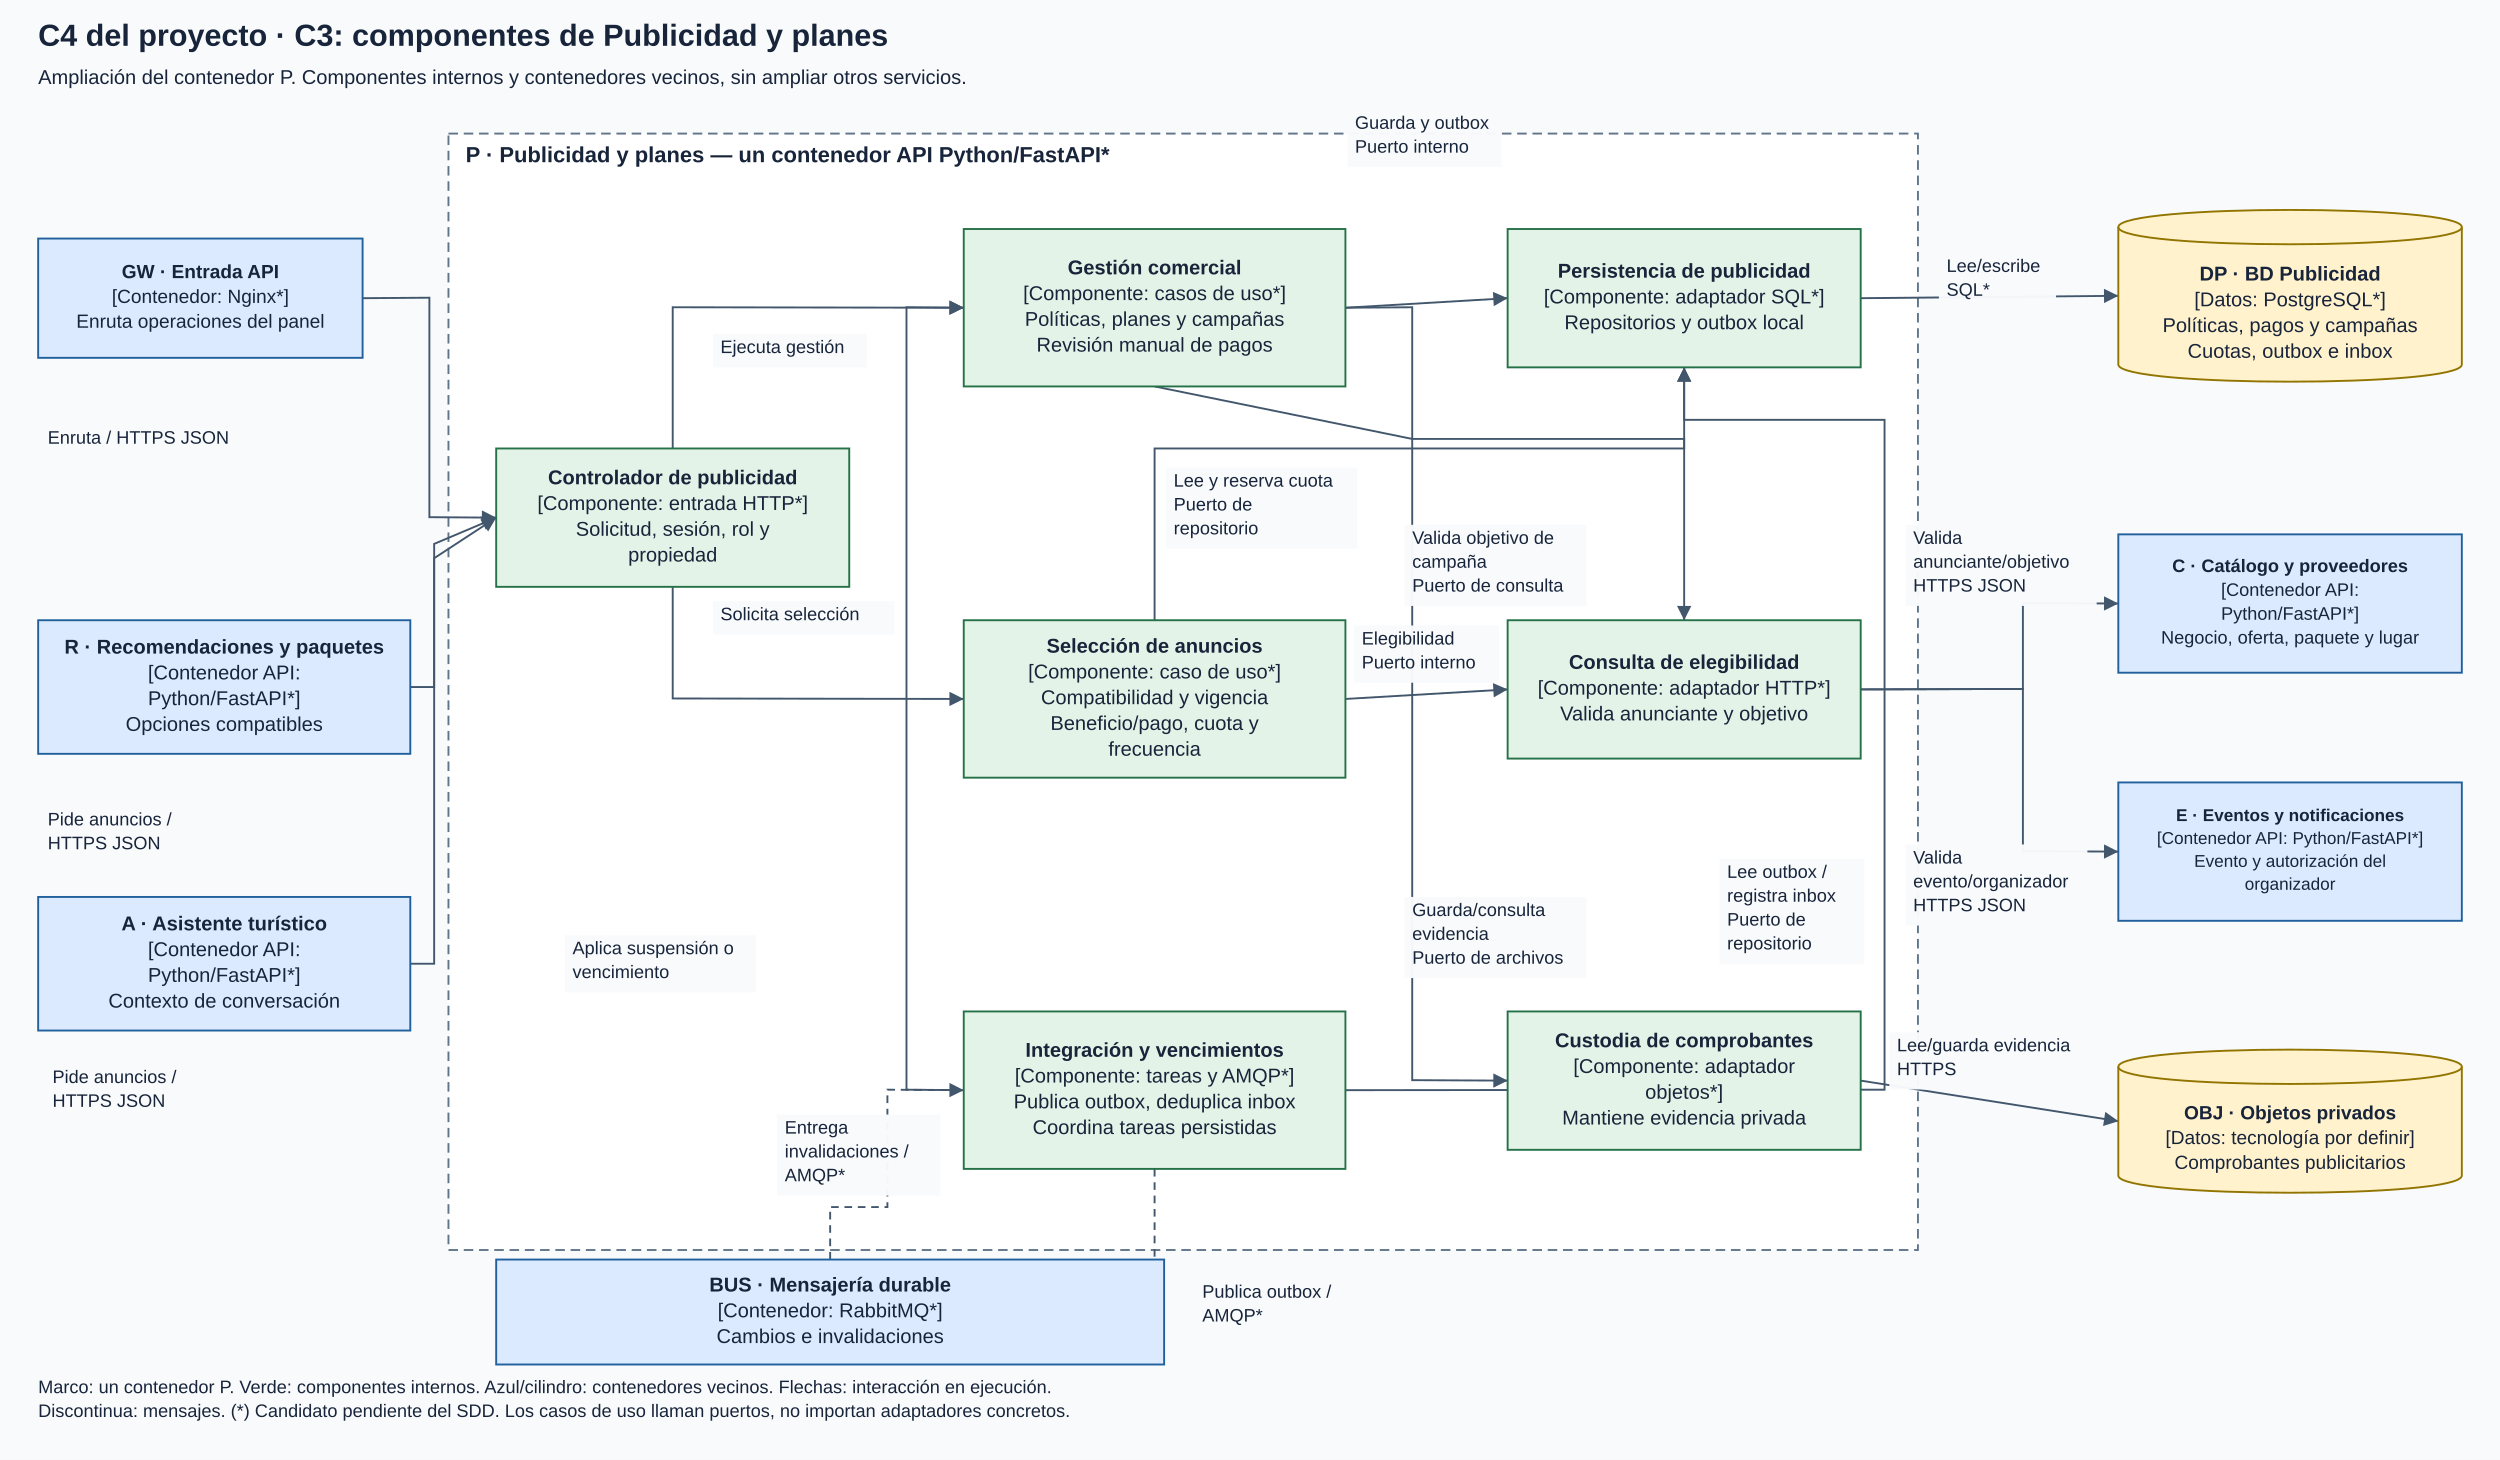
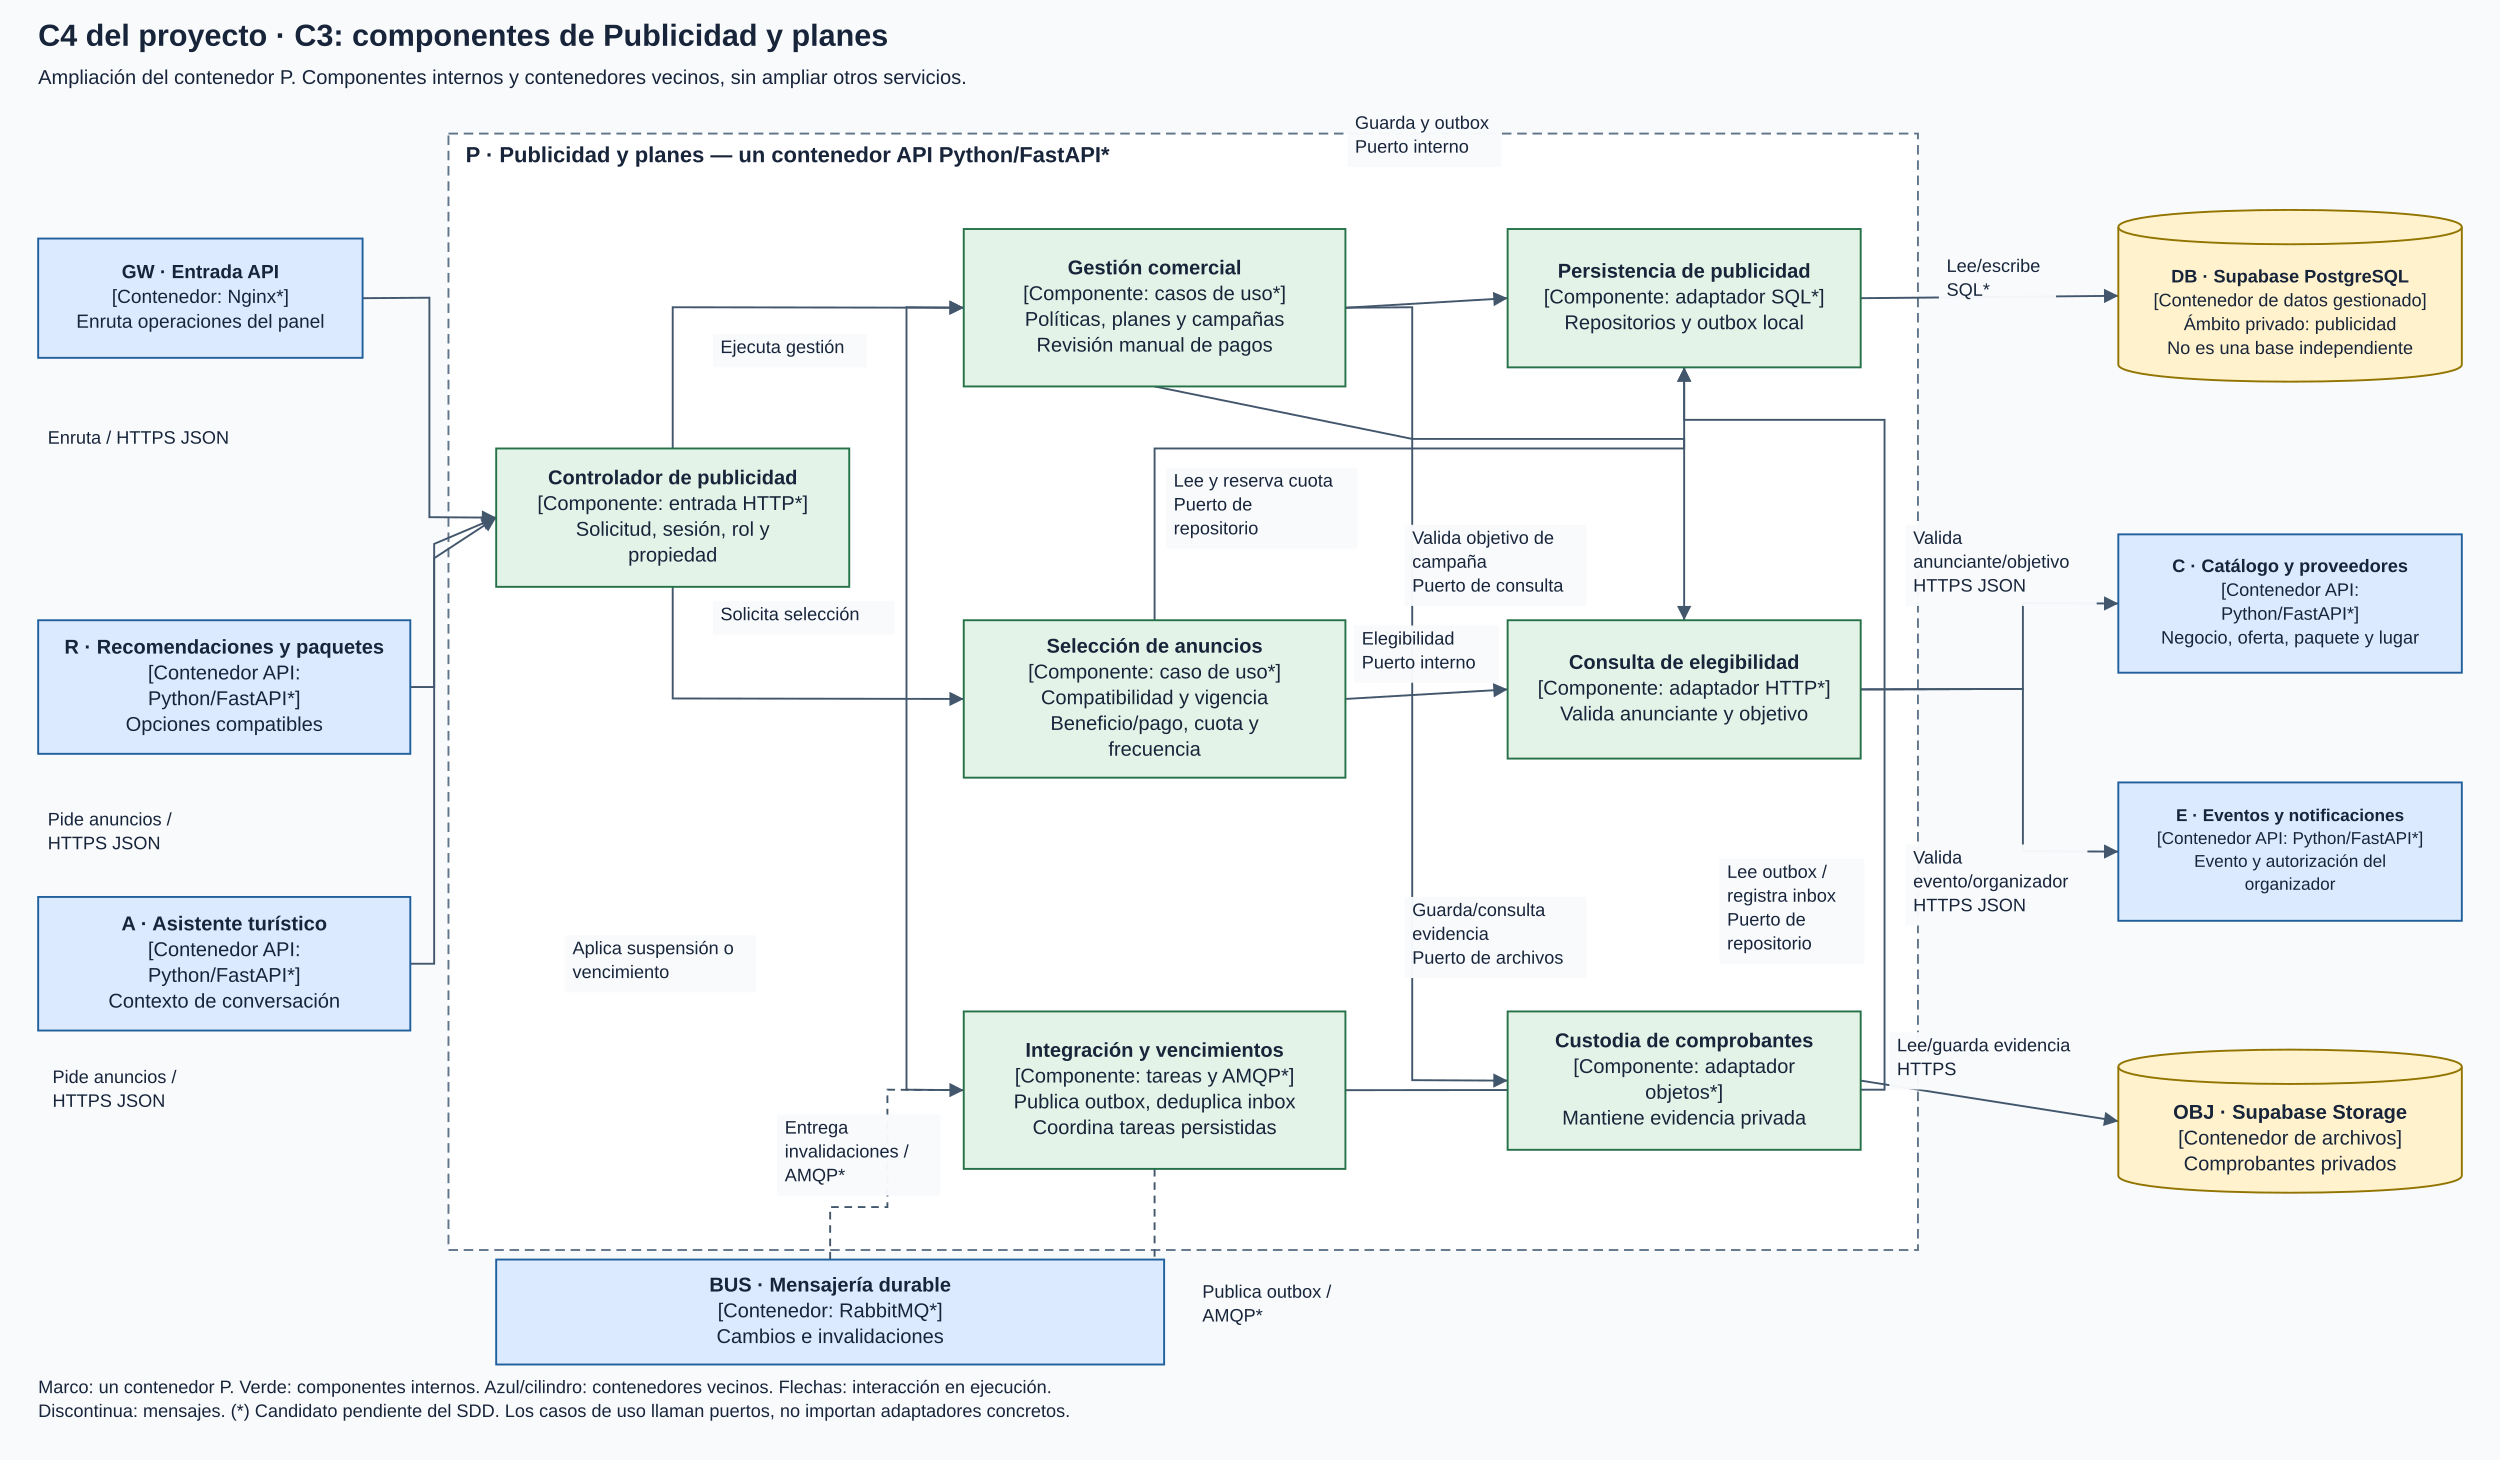
<svg xmlns="http://www.w3.org/2000/svg" width="2620" height="1530" viewBox="0 0 2620 1530" role="img" aria-label="C4 del proyecto · C3: componentes de Publicidad y planes">
  <defs>
    <marker id="arrow" viewBox="0 0 12 12" refX="11" refY="6" markerWidth="9" markerHeight="9" orient="auto-start-reverse">
      <path d="M1,1 L11,6 L1,11 Z" fill="#42566c" />
    </marker>
    <marker id="realize" viewBox="0 0 14 14" refX="13" refY="7" markerWidth="12" markerHeight="12" orient="auto-start-reverse">
      <path d="M1,1 L13,7 L1,13 Z" fill="white" stroke="#42566c" stroke-width="1.5" />
    </marker>
  </defs>
  <rect width="100%" height="100%" fill="#f8fafc" />
  <g font-family="Arial, sans-serif" fill="#17243a">
    <text x="40" y="48" font-size="32" text-anchor="start" font-weight="bold">C4 del proyecto · C3: componentes de Publicidad y planes</text>
    <text x="40" y="88" font-size="21" text-anchor="start">Ampliación del contenedor P. Componentes internos y contenedores vecinos, sin ampliar otros servicios.</text>
    <rect x="470" y="140" width="1540" height="1170" fill="white" stroke="#61758a" stroke-width="2" stroke-dasharray="10 6" />
    <text x="488" y="170" font-size="23" text-anchor="start" font-weight="bold">P · Publicidad y planes — un contenedor API Python/FastAPI*</text>
    <path d="M380,312.5 L450,312 L450,542 L520,542.5" fill="none" stroke="#42566c" stroke-width="2" marker-end="url(#arrow)" />
    <path d="M430,720.0 L455,720 L455,570 L520,542.5" fill="none" stroke="#42566c" stroke-width="2" marker-end="url(#arrow)" />
    <path d="M430,1010.0 L455,1010 L455,585 L520,542.5" fill="none" stroke="#42566c" stroke-width="2" marker-end="url(#arrow)" />
    <path d="M705.0,470 L705,322 L1010,322.5" fill="none" stroke="#42566c" stroke-width="2" marker-end="url(#arrow)" />
    <path d="M705.0,615 L705,732 L1010,732.5" fill="none" stroke="#42566c" stroke-width="2" marker-end="url(#arrow)" />
    <path d="M1410,322.5 L1580,312.5" fill="none" stroke="#42566c" stroke-width="2" marker-end="url(#arrow)" />
    <path d="M1210.0,650 L1210,470 L1765,470 L1765.0,385" fill="none" stroke="#42566c" stroke-width="2" marker-end="url(#arrow)" />
    <path d="M1410,732.5 L1580,722.5" fill="none" stroke="#42566c" stroke-width="2" marker-end="url(#arrow)" />
    <path d="M1210.0,405 L1480,460 L1765,460 L1765.0,650" fill="none" stroke="#42566c" stroke-width="2" marker-end="url(#arrow)" />
    <path d="M1410,322.5 L1480,322 L1480,1132 L1580,1132.5" fill="none" stroke="#42566c" stroke-width="2" marker-end="url(#arrow)" />
    <path d="M1410,1142.5 L1975,1142 L1975,440 L1765,440 L1765.0,385" fill="none" stroke="#42566c" stroke-width="2" marker-end="url(#arrow)" />
    <path d="M1010,1142.5 L950,1142 L950,322 L1010,322.5" fill="none" stroke="#42566c" stroke-width="2" marker-end="url(#arrow)" />
    <path d="M1950,312.5 L2220,310.0" fill="none" stroke="#42566c" stroke-width="2" marker-end="url(#arrow)" />
    <path d="M1950,722.5 L2120,722 L2120,632 L2220,632.5" fill="none" stroke="#42566c" stroke-width="2" marker-end="url(#arrow)" />
    <path d="M1950,722.5 L2120,722 L2120,892 L2220,892.5" fill="none" stroke="#42566c" stroke-width="2" marker-end="url(#arrow)" />
    <path d="M1950,1132.5 L2220,1175.0" fill="none" stroke="#42566c" stroke-width="2" marker-end="url(#arrow)" />
    <path d="M1210.0,1225 L1210,1380 L1220,1375.0" fill="none" stroke="#42566c" stroke-width="2" stroke-dasharray="8 6" marker-end="url(#arrow)" />
    <path d="M870.0,1320 L870,1265 L930,1265 L930,1142 L1010,1142.5" fill="none" stroke="#42566c" stroke-width="2" stroke-dasharray="8 6" marker-end="url(#arrow)" />
    <rect x="40" y="250" width="340" height="125" fill="#dbeafe" stroke="#21609c" stroke-width="2" />
    <text x="210.0" y="291.5" font-size="20" text-anchor="middle" font-weight="bold">GW · Entrada API</text>
    <text x="210.0" y="317.5" font-size="20" text-anchor="middle">[Contenedor: Nginx*]</text>
    <text x="210.0" y="343.5" font-size="20" text-anchor="middle">Enruta operaciones del panel</text>
    <rect x="40" y="650" width="390" height="140" fill="#dbeafe" stroke="#21609c" stroke-width="2" />
    <text x="235.0" y="685.0" font-size="21" text-anchor="middle" font-weight="bold">R · Recomendaciones y paquetes</text>
    <text x="235.0" y="712.0" font-size="21" text-anchor="middle">[Contenedor API:</text>
    <text x="235.0" y="739.0" font-size="21" text-anchor="middle">Python/FastAPI*]</text>
    <text x="235.0" y="766.0" font-size="21" text-anchor="middle">Opciones compatibles</text>
    <rect x="40" y="940" width="390" height="140" fill="#dbeafe" stroke="#21609c" stroke-width="2" />
    <text x="235.0" y="975.0" font-size="21" text-anchor="middle" font-weight="bold">A · Asistente turístico</text>
    <text x="235.0" y="1002.0" font-size="21" text-anchor="middle">[Contenedor API:</text>
    <text x="235.0" y="1029.0" font-size="21" text-anchor="middle">Python/FastAPI*]</text>
    <text x="235.0" y="1056.0" font-size="21" text-anchor="middle">Contexto de conversación</text>
    <rect x="520" y="470" width="370" height="145" fill="#e3f3e7" stroke="#257148" stroke-width="2" />
    <text x="705.0" y="507.5" font-size="21" text-anchor="middle" font-weight="bold">Controlador de publicidad</text>
    <text x="705.0" y="534.5" font-size="21" text-anchor="middle">[Componente: entrada HTTP*]</text>
    <text x="705.0" y="561.5" font-size="21" text-anchor="middle">Solicitud, sesión, rol y</text>
    <text x="705.0" y="588.5" font-size="21" text-anchor="middle">propiedad</text>
    <rect x="1010" y="240" width="400" height="165" fill="#e3f3e7" stroke="#257148" stroke-width="2" />
    <text x="1210.0" y="287.5" font-size="21" text-anchor="middle" font-weight="bold">Gestión comercial</text>
    <text x="1210.0" y="314.5" font-size="21" text-anchor="middle">[Componente: casos de uso*]</text>
    <text x="1210.0" y="341.5" font-size="21" text-anchor="middle">Políticas, planes y campañas</text>
    <text x="1210.0" y="368.5" font-size="21" text-anchor="middle">Revisión manual de pagos</text>
    <rect x="1010" y="650" width="400" height="165" fill="#e3f3e7" stroke="#257148" stroke-width="2" />
    <text x="1210.0" y="684.0" font-size="21" text-anchor="middle" font-weight="bold">Selección de anuncios</text>
    <text x="1210.0" y="711.0" font-size="21" text-anchor="middle">[Componente: caso de uso*]</text>
    <text x="1210.0" y="738.0" font-size="21" text-anchor="middle">Compatibilidad y vigencia</text>
    <text x="1210.0" y="765.0" font-size="21" text-anchor="middle">Beneficio/pago, cuota y</text>
    <text x="1210.0" y="792.0" font-size="21" text-anchor="middle">frecuencia</text>
    <rect x="1010" y="1060" width="400" height="165" fill="#e3f3e7" stroke="#257148" stroke-width="2" />
    <text x="1210.0" y="1107.5" font-size="21" text-anchor="middle" font-weight="bold">Integración y vencimientos</text>
    <text x="1210.0" y="1134.5" font-size="21" text-anchor="middle">[Componente: tareas y AMQP*]</text>
    <text x="1210.0" y="1161.5" font-size="21" text-anchor="middle">Publica outbox, deduplica inbox</text>
    <text x="1210.0" y="1188.5" font-size="21" text-anchor="middle">Coordina tareas persistidas</text>
    <rect x="1580" y="240" width="370" height="145" fill="#e3f3e7" stroke="#257148" stroke-width="2" />
    <text x="1765.0" y="291.0" font-size="21" text-anchor="middle" font-weight="bold">Persistencia de publicidad</text>
    <text x="1765.0" y="318.0" font-size="21" text-anchor="middle">[Componente: adaptador SQL*]</text>
    <text x="1765.0" y="345.0" font-size="21" text-anchor="middle">Repositorios y outbox local</text>
    <rect x="1580" y="650" width="370" height="145" fill="#e3f3e7" stroke="#257148" stroke-width="2" />
    <text x="1765.0" y="701.0" font-size="21" text-anchor="middle" font-weight="bold">Consulta de elegibilidad</text>
    <text x="1765.0" y="728.0" font-size="21" text-anchor="middle">[Componente: adaptador HTTP*]</text>
    <text x="1765.0" y="755.0" font-size="21" text-anchor="middle">Valida anunciante y objetivo</text>
    <rect x="1580" y="1060" width="370" height="145" fill="#e3f3e7" stroke="#257148" stroke-width="2" />
    <text x="1765.0" y="1097.5" font-size="21" text-anchor="middle" font-weight="bold">Custodia de comprobantes</text>
    <text x="1765.0" y="1124.5" font-size="21" text-anchor="middle">[Componente: adaptador</text>
    <text x="1765.0" y="1151.5" font-size="21" text-anchor="middle">objetos*]</text>
    <text x="1765.0" y="1178.5" font-size="21" text-anchor="middle">Mantiene evidencia privada</text>
    <path d="M2220,238 C2220,214 2580,214 2580,238 L2580,382 C2580,406 2220,406 2220,382 Z" fill="#fff2cc" stroke="#927400" stroke-width="2" />
    <path d="M2220,238 C2220,262 2580,262 2580,238" fill="none" stroke="#927400" stroke-width="2" />
-     <text x="2400.0" y="294.0" font-size="21" text-anchor="middle" font-weight="bold">DP · BD Publicidad</text>
-     <text x="2400.0" y="321.0" font-size="21" text-anchor="middle">[Datos: PostgreSQL*]</text>
-     <text x="2400.0" y="348.0" font-size="21" text-anchor="middle">Políticas, pagos y campañas</text>
-     <text x="2400.0" y="375.0" font-size="21" text-anchor="middle">Cuotas, outbox e inbox</text>
+     <text x="2400.0" y="296.0" font-size="19" text-anchor="middle" font-weight="bold">DB · Supabase PostgreSQL</text>
+     <text x="2400.0" y="321.0" font-size="19" text-anchor="middle">[Contenedor de datos gestionado]</text>
+     <text x="2400.0" y="346.0" font-size="19" text-anchor="middle">Ámbito privado: publicidad</text>
+     <text x="2400.0" y="371.0" font-size="19" text-anchor="middle">No es una base independiente</text>
    <rect x="2220" y="560" width="360" height="145" fill="#dbeafe" stroke="#21609c" stroke-width="2" />
    <text x="2400.0" y="599.5" font-size="19" text-anchor="middle" font-weight="bold">C · Catálogo y proveedores</text>
    <text x="2400.0" y="624.5" font-size="19" text-anchor="middle">[Contenedor API:</text>
    <text x="2400.0" y="649.5" font-size="19" text-anchor="middle">Python/FastAPI*]</text>
    <text x="2400.0" y="674.5" font-size="19" text-anchor="middle">Negocio, oferta, paquete y lugar</text>
    <rect x="2220" y="820" width="360" height="145" fill="#dbeafe" stroke="#21609c" stroke-width="2" />
    <text x="2400.0" y="860.5" font-size="18" text-anchor="middle" font-weight="bold">E · Eventos y notificaciones</text>
    <text x="2400.0" y="884.5" font-size="18" text-anchor="middle">[Contenedor API: Python/FastAPI*]</text>
    <text x="2400.0" y="908.5" font-size="18" text-anchor="middle">Evento y autorización del</text>
    <text x="2400.0" y="932.5" font-size="18" text-anchor="middle">organizador</text>
    <path d="M2220,1118 C2220,1094 2580,1094 2580,1118 L2580,1232 C2580,1256 2220,1256 2220,1232 Z" fill="#fff2cc" stroke="#927400" stroke-width="2" />
    <path d="M2220,1118 C2220,1142 2580,1142 2580,1118" fill="none" stroke="#927400" stroke-width="2" />
-     <text x="2400.0" y="1173.0" font-size="20" text-anchor="middle" font-weight="bold">OBJ · Objetos privados</text>
-     <text x="2400.0" y="1199.0" font-size="20" text-anchor="middle">[Datos: tecnología por definir]</text>
-     <text x="2400.0" y="1225.0" font-size="20" text-anchor="middle">Comprobantes publicitarios</text>
+     <text x="2400.0" y="1172.5" font-size="21" text-anchor="middle" font-weight="bold">OBJ · Supabase Storage</text>
+     <text x="2400.0" y="1199.5" font-size="21" text-anchor="middle">[Contenedor de archivos]</text>
+     <text x="2400.0" y="1226.5" font-size="21" text-anchor="middle">Comprobantes privados</text>
    <rect x="520" y="1320" width="700" height="110" fill="#dbeafe" stroke="#21609c" stroke-width="2" />
    <text x="870.0" y="1353.5" font-size="21" text-anchor="middle" font-weight="bold">BUS · Mensajería durable</text>
    <text x="870.0" y="1380.5" font-size="21" text-anchor="middle">[Contenedor: RabbitMQ*]</text>
    <text x="870.0" y="1407.5" font-size="21" text-anchor="middle">Cambios e invalidaciones</text>
    <rect x="42" y="445" width="200.3" height="35" fill="#f8fafc" opacity="0.97" />
    <text x="50" y="465" font-size="19" text-anchor="start">Enruta / HTTPS JSON</text>
    <rect x="42" y="845" width="161.5" height="60" fill="#f8fafc" opacity="0.97" />
    <text x="50" y="865" font-size="19" text-anchor="start">Pide anuncios /</text>
    <text x="50" y="890" font-size="19" text-anchor="start">HTTPS JSON</text>
    <rect x="47" y="1115" width="161.5" height="60" fill="#f8fafc" opacity="0.97" />
    <text x="55" y="1135" font-size="19" text-anchor="start">Pide anuncios /</text>
    <text x="55" y="1160" font-size="19" text-anchor="start">HTTPS JSON</text>
    <rect x="747" y="350" width="161.5" height="35" fill="#f8fafc" opacity="0.97" />
    <text x="755" y="370" font-size="19" text-anchor="start">Ejecuta gestión</text>
    <rect x="747" y="630" width="190.6" height="35" fill="#f8fafc" opacity="0.97" />
    <text x="755" y="650" font-size="19" text-anchor="start">Solicita selección</text>
    <rect x="1412" y="115" width="161.5" height="60" fill="#f8fafc" opacity="0.97" />
    <text x="1420" y="135" font-size="19" text-anchor="start">Guarda y outbox</text>
    <text x="1420" y="160" font-size="19" text-anchor="start">Puerto interno</text>
    <rect x="1222" y="490" width="200.3" height="85" fill="#f8fafc" opacity="0.97" />
    <text x="1230" y="510" font-size="19" text-anchor="start">Lee y reserva cuota</text>
    <text x="1230" y="535" font-size="19" text-anchor="start">Puerto de</text>
    <text x="1230" y="560" font-size="19" text-anchor="start">repositorio</text>
    <rect x="1419.1" y="655.5" width="151.8" height="60" fill="#f8fafc" opacity="0.97" />
    <text x="1427.1" y="675.5" font-size="19" text-anchor="start">Elegibilidad</text>
    <text x="1427.1" y="700.5" font-size="19" text-anchor="start">Puerto interno</text>
    <rect x="1472" y="550" width="190.6" height="85" fill="#f8fafc" opacity="0.97" />
    <text x="1480" y="570" font-size="19" text-anchor="start">Valida objetivo de</text>
    <text x="1480" y="595" font-size="19" text-anchor="start">campaña</text>
    <text x="1480" y="620" font-size="19" text-anchor="start">Puerto de consulta</text>
    <rect x="1472" y="940" width="190.6" height="85" fill="#f8fafc" opacity="0.97" />
    <text x="1480" y="960" font-size="19" text-anchor="start">Guarda/consulta</text>
    <text x="1480" y="985" font-size="19" text-anchor="start">evidencia</text>
    <text x="1480" y="1010" font-size="19" text-anchor="start">Puerto de archivos</text>
    <rect x="1802" y="900" width="151.8" height="110" fill="#f8fafc" opacity="0.97" />
    <text x="1810" y="920" font-size="19" text-anchor="start">Lee outbox /</text>
    <text x="1810" y="945" font-size="19" text-anchor="start">registra inbox</text>
    <text x="1810" y="970" font-size="19" text-anchor="start">Puerto de</text>
    <text x="1810" y="995" font-size="19" text-anchor="start">repositorio</text>
    <rect x="592" y="980" width="200.3" height="60" fill="#f8fafc" opacity="0.97" />
    <text x="600" y="1000" font-size="19" text-anchor="start">Aplica suspensión o</text>
    <text x="600" y="1025" font-size="19" text-anchor="start">vencimiento</text>
    <rect x="2032" y="265" width="122.7" height="60" fill="#f8fafc" opacity="0.97" />
    <text x="2040" y="285" font-size="19" text-anchor="start">Lee/escribe</text>
    <text x="2040" y="310" font-size="19" text-anchor="start">SQL*</text>
    <rect x="1997" y="550" width="200.3" height="85" fill="#f8fafc" opacity="0.97" />
    <text x="2005" y="570" font-size="19" text-anchor="start">Valida</text>
    <text x="2005" y="595" font-size="19" text-anchor="start">anunciante/objetivo</text>
    <text x="2005" y="620" font-size="19" text-anchor="start">HTTPS JSON</text>
    <rect x="1997" y="885" width="190.6" height="85" fill="#f8fafc" opacity="0.97" />
    <text x="2005" y="905" font-size="19" text-anchor="start">Valida</text>
    <text x="2005" y="930" font-size="19" text-anchor="start">evento/organizador</text>
    <text x="2005" y="955" font-size="19" text-anchor="start">HTTPS JSON</text>
    <rect x="1980.0" y="1081.75" width="210.0" height="60" fill="#f8fafc" opacity="0.97" />
    <text x="1988.0" y="1101.75" font-size="19" text-anchor="start">Lee/guarda evidencia</text>
    <text x="1988.0" y="1126.75" font-size="19" text-anchor="start">HTTPS</text>
    <rect x="1252" y="1340" width="171.2" height="60" fill="#f8fafc" opacity="0.97" />
    <text x="1260" y="1360" font-size="19" text-anchor="start">Publica outbox /</text>
    <text x="1260" y="1385" font-size="19" text-anchor="start">AMQP*</text>
    <rect x="814.4" y="1168.0" width="171.2" height="85" fill="#f8fafc" opacity="0.97" />
    <text x="822.4" y="1188.0" font-size="19" text-anchor="start">Entrega</text>
    <text x="822.4" y="1213.0" font-size="19" text-anchor="start">invalidaciones /</text>
    <text x="822.4" y="1238.0" font-size="19" text-anchor="start">AMQP*</text>
    <text x="40" y="1460" font-size="19" text-anchor="start">Marco: un contenedor P. Verde: componentes internos. Azul/cilindro: contenedores vecinos. Flechas: interacción en ejecución.</text>
    <text x="40" y="1485" font-size="19" text-anchor="start">Discontinua: mensajes. (*) Candidato pendiente del SDD. Los casos de uso llaman puertos, no importan adaptadores concretos.</text>
  </g>
</svg>
